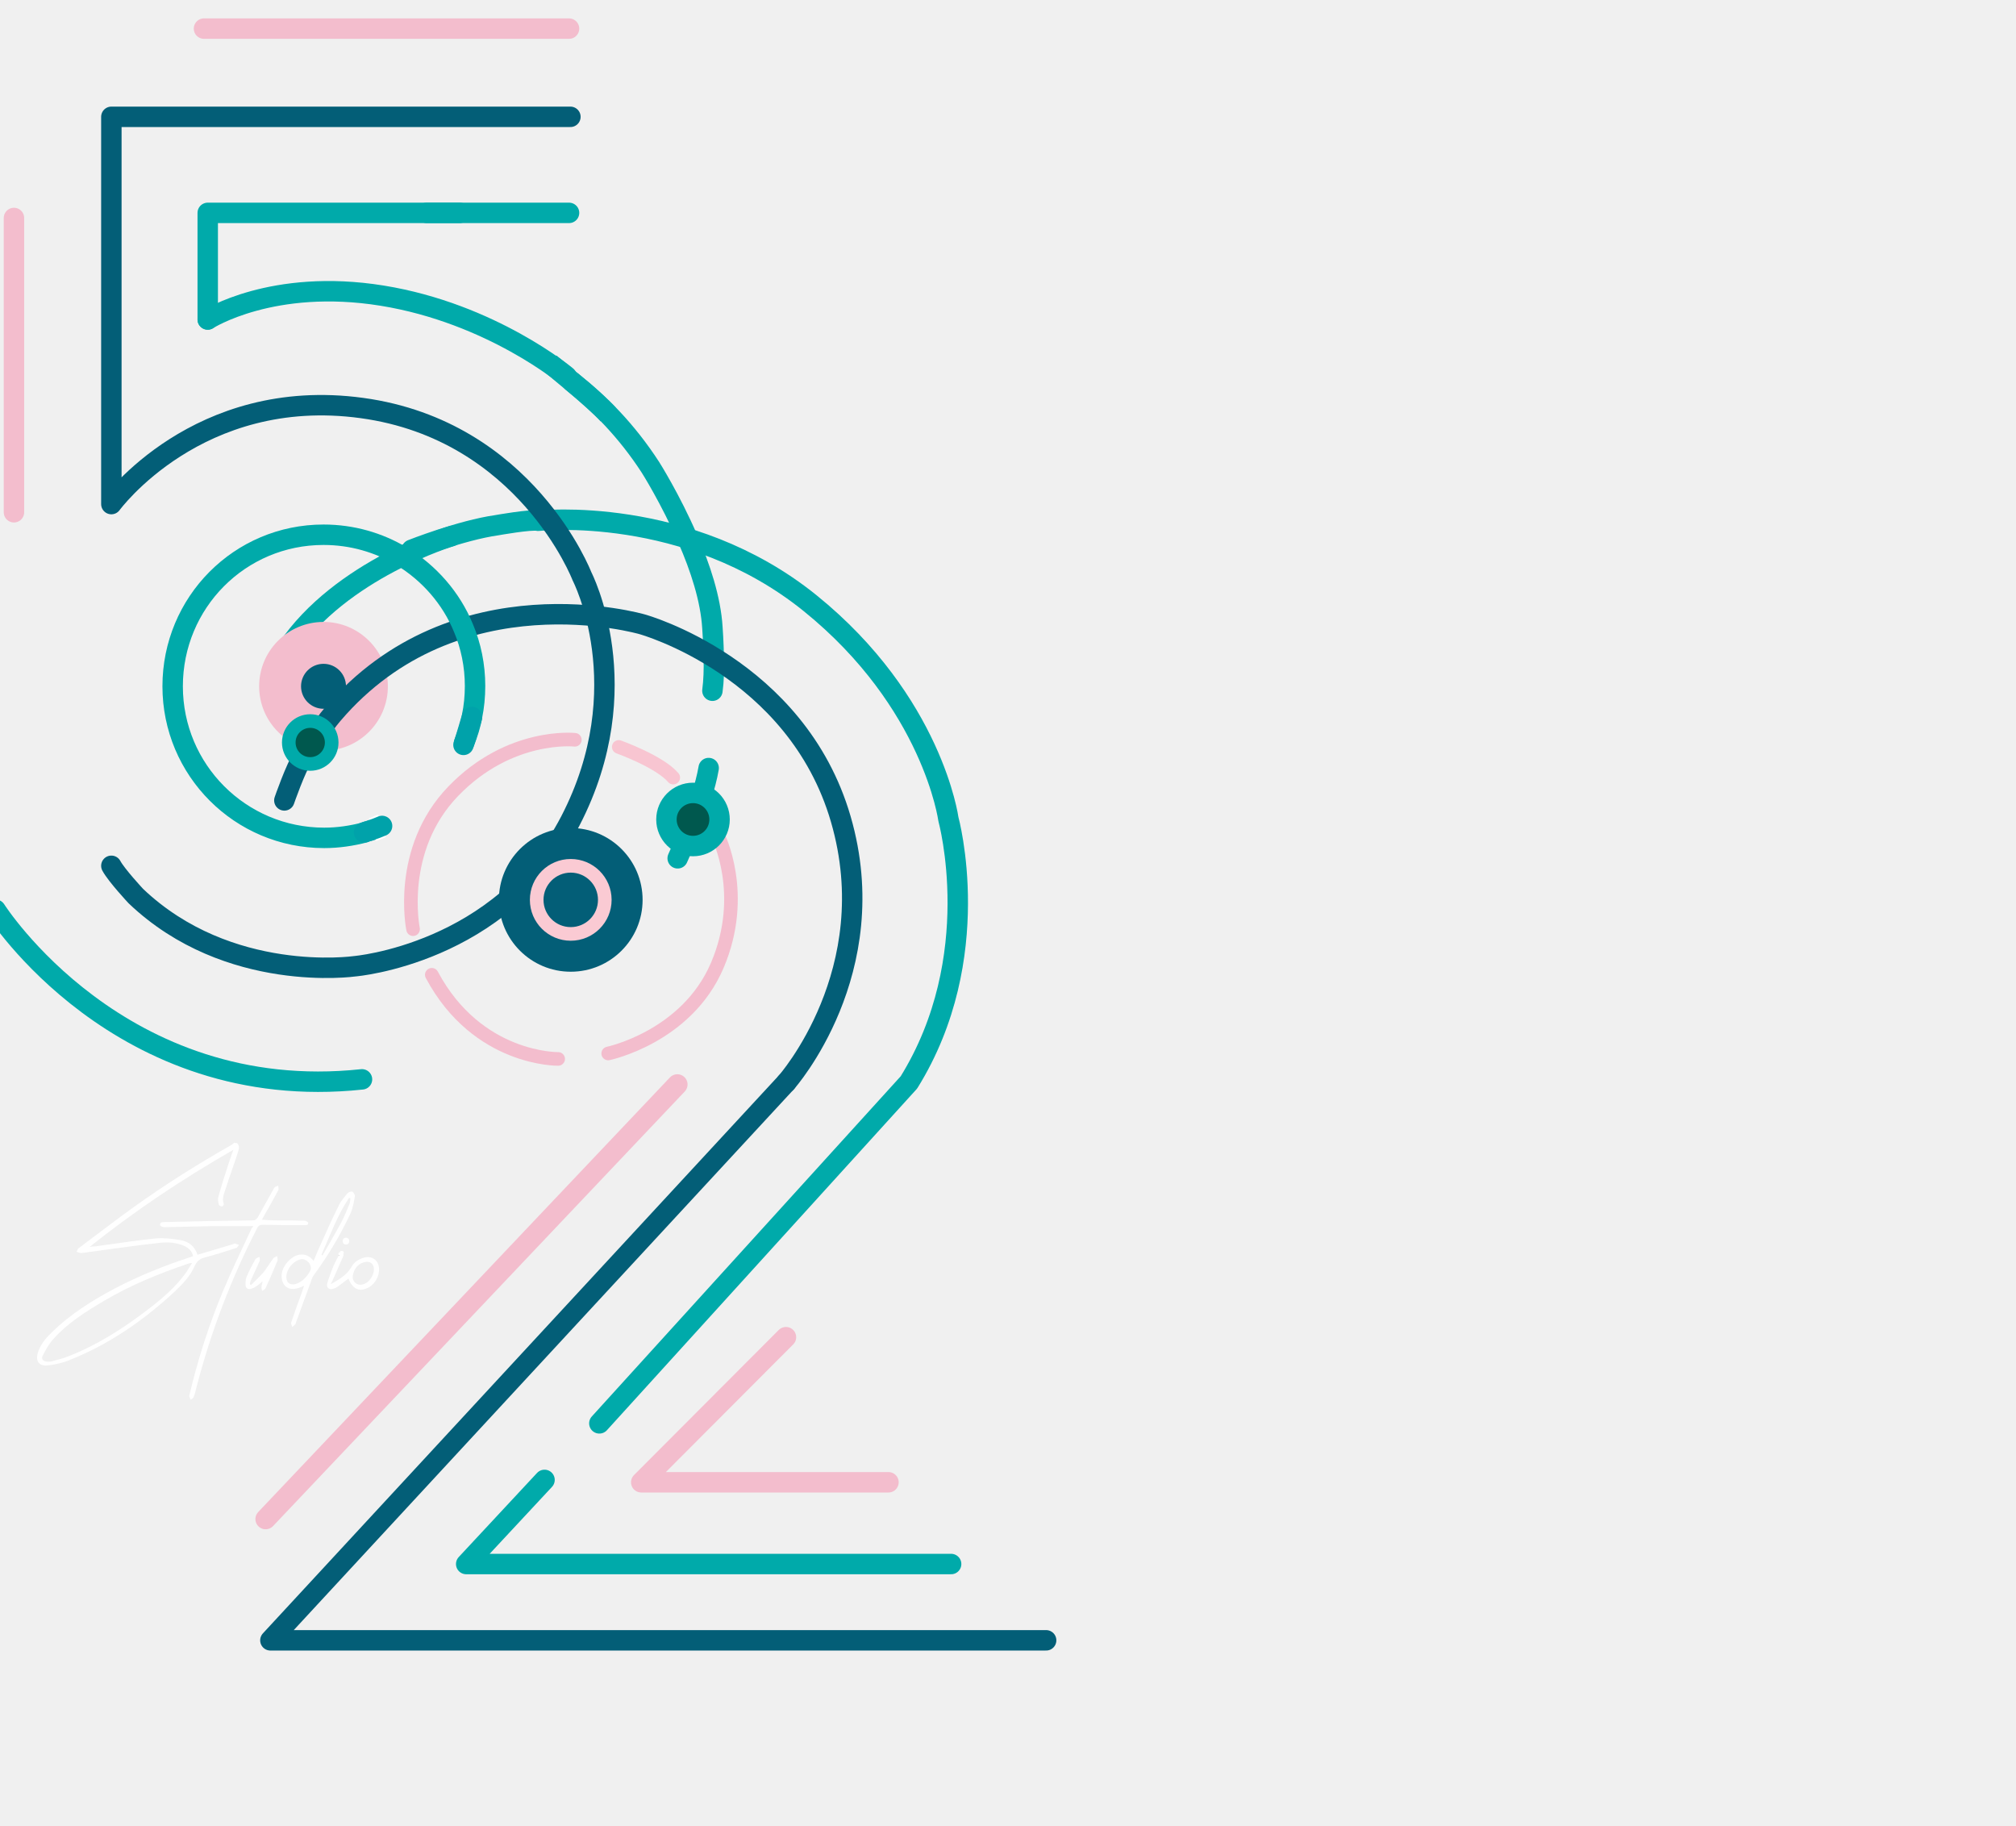
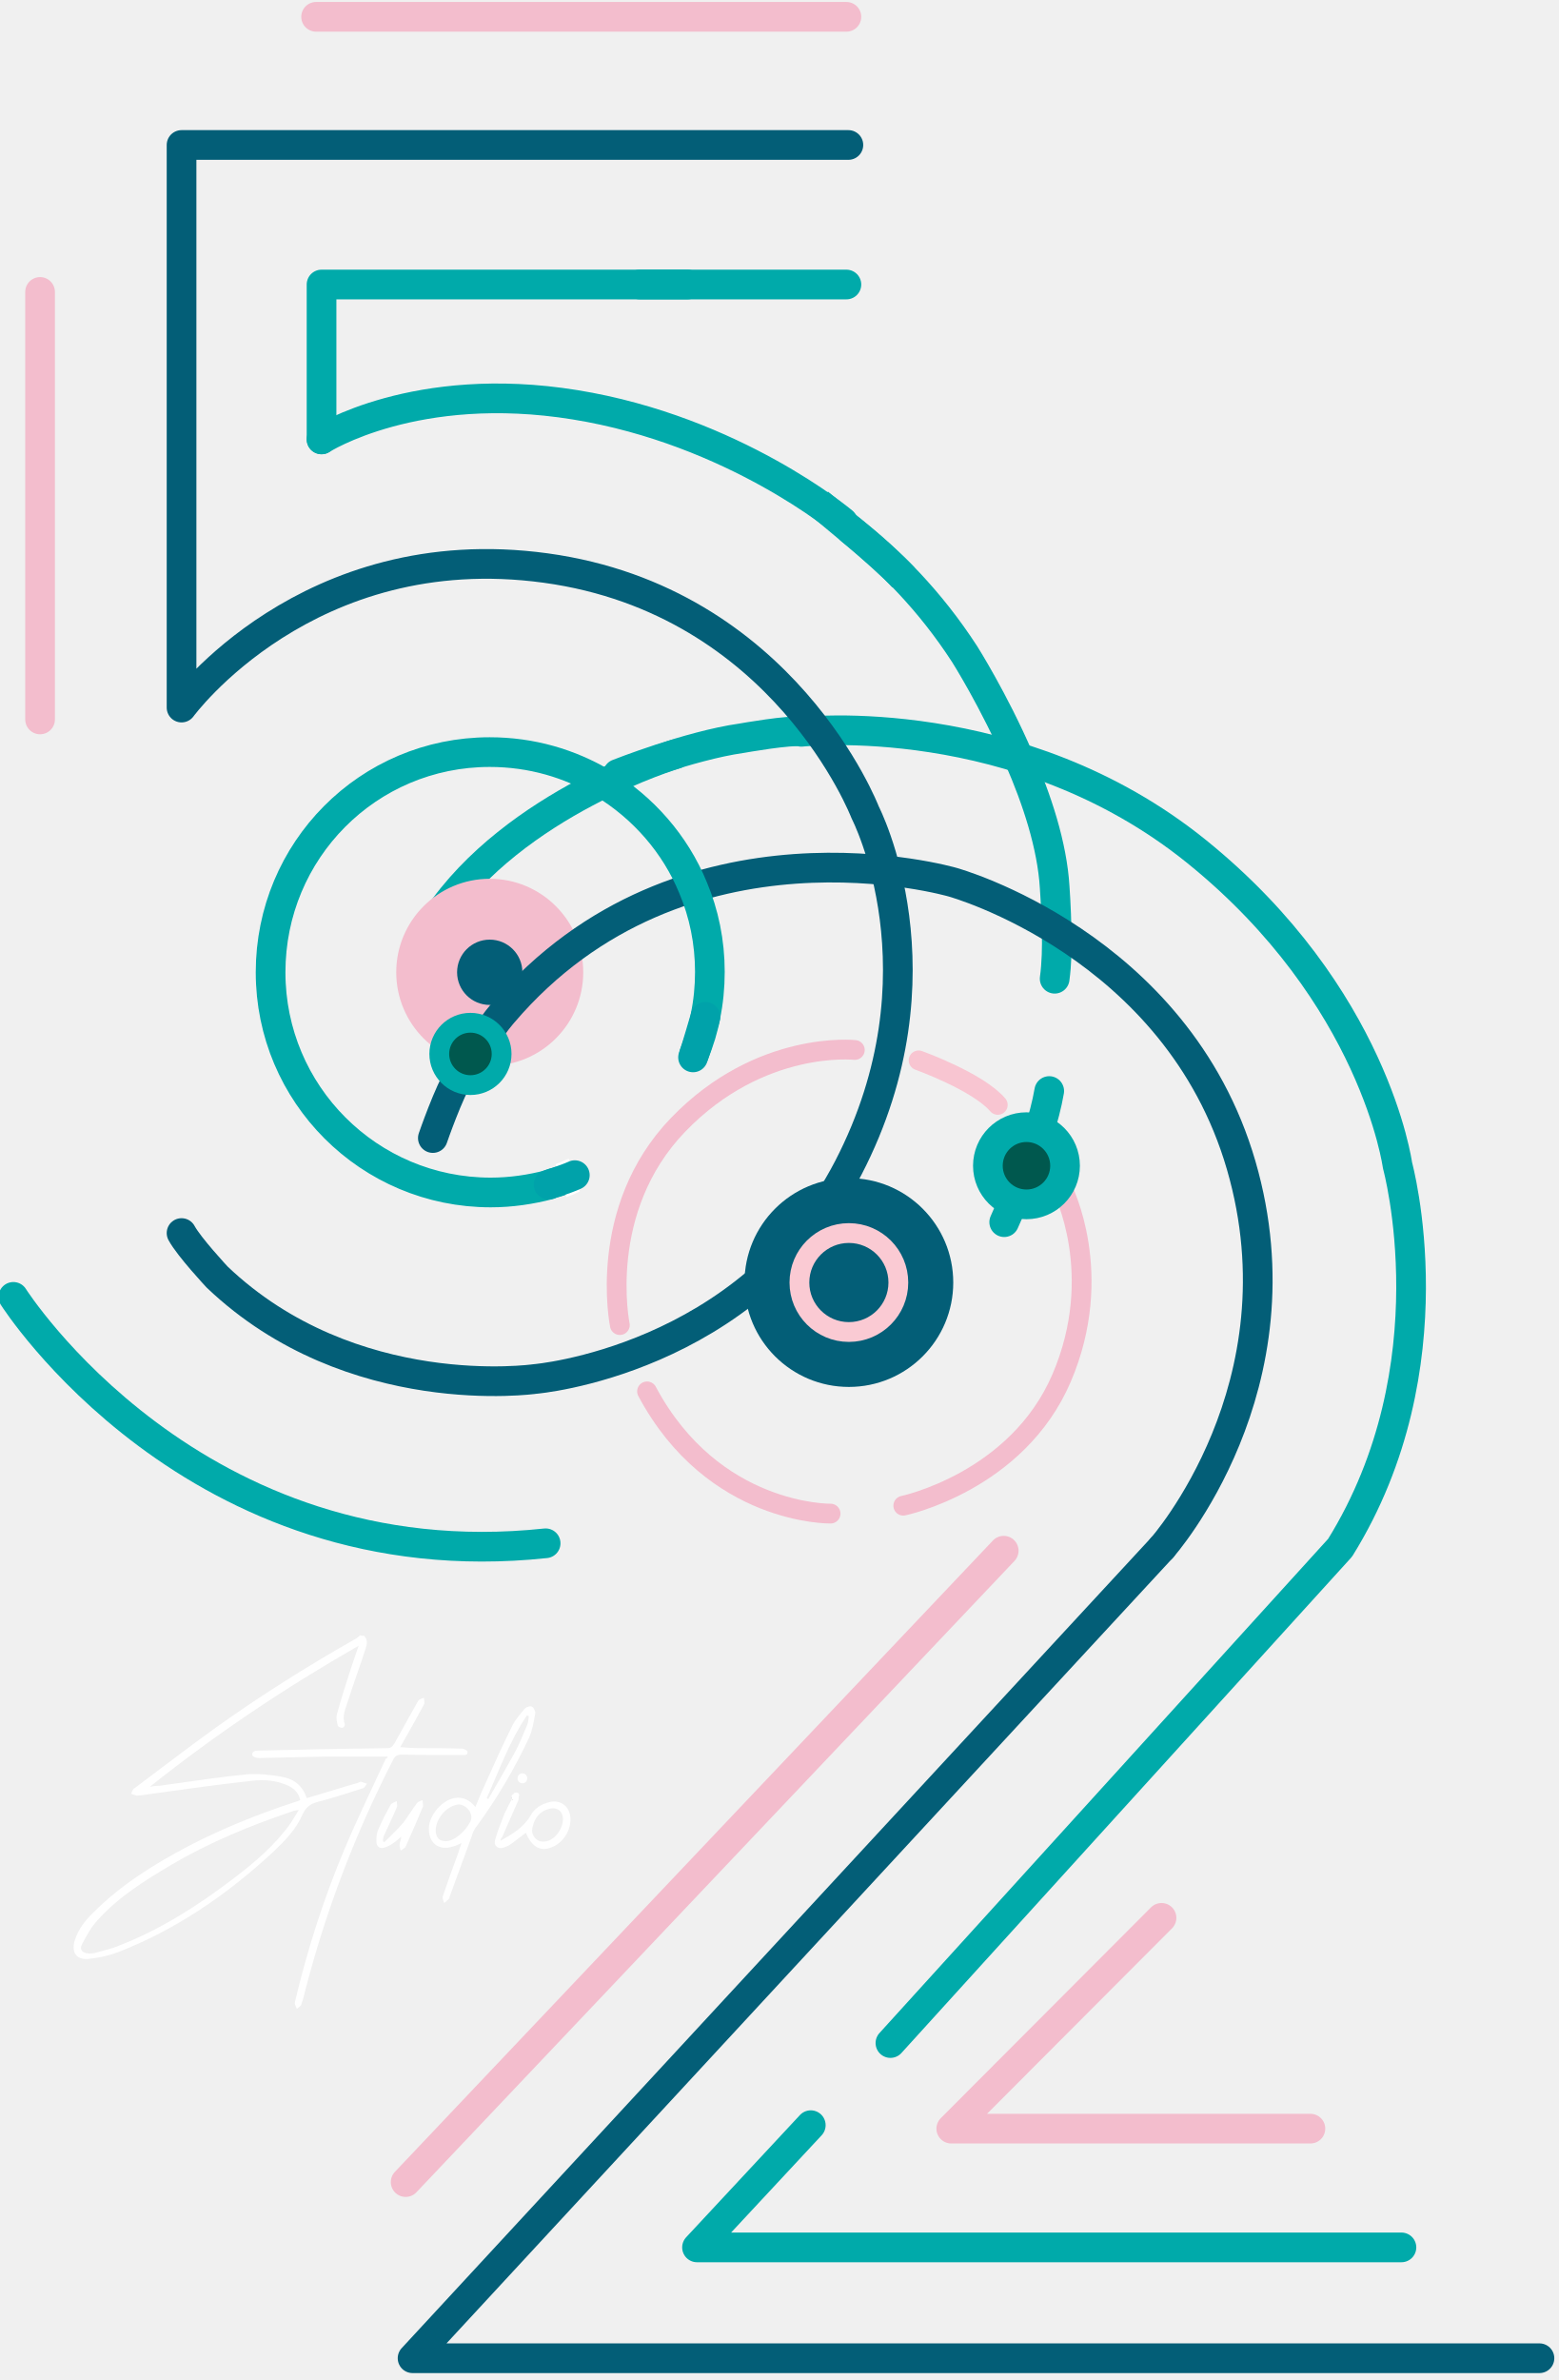
- <svg xmlns="http://www.w3.org/2000/svg" version="1.1" id="Layer_1" x="0px" y="0px" viewBox="280 50 592 536" style="enable-background:new 280 50 592 536;" xml:space="preserve">
-   <style type="text/css">
+ <svg xmlns="http://www.w3.org/2000/svg" version="1.1" id="Layer_1" x="0px" y="0px" viewBox="280 50 315 481" xml:space="preserve" width="315" height="481">
+   <defs id="defs315" />
+   <style type="text/css" id="style182">
	.st0{fill:none;stroke:#00AAAA;stroke-width:6;stroke-linecap:round;stroke-linejoin:round;stroke-miterlimit:10;}
	.st1{fill:#F3BDCD;stroke:#F3BDCD;stroke-width:2;stroke-linecap:round;stroke-linejoin:round;stroke-miterlimit:10;}
	.st2{fill:none;stroke:#035E77;stroke-width:6;stroke-linecap:round;stroke-linejoin:round;stroke-miterlimit:10;}
	.st3{fill:#035E77;stroke:#035E77;stroke-width:2;stroke-linecap:round;stroke-linejoin:round;stroke-miterlimit:10;}
	.st4{fill:none;stroke:#F3BDCD;stroke-width:6;stroke-linecap:round;stroke-linejoin:round;stroke-miterlimit:10;}
	.st5{fill:none;stroke:#00A8D4;stroke-width:6;stroke-linecap:round;stroke-linejoin:round;stroke-miterlimit:10;}
	.st6{fill:#035E77;stroke:#035E77;stroke-width:6;stroke-linecap:round;stroke-linejoin:round;stroke-miterlimit:10;}
	.st7{fill:none;stroke:#FACAD3;stroke-width:4;stroke-linecap:round;stroke-linejoin:round;stroke-miterlimit:10;}
	.st8{fill:none;stroke:#00AAAA;stroke-width:6;stroke-miterlimit:10;}
	.st9{fill:none;stroke:#F3BDCD;stroke-width:4;stroke-linecap:round;stroke-linejoin:round;stroke-miterlimit:10;}
	.st10{fill:#00584E;stroke:#00AAAA;stroke-width:4;stroke-linecap:round;stroke-linejoin:round;stroke-miterlimit:10;}
	.st11{fill:#00584E;stroke:#00AAAA;stroke-width:6;stroke-linecap:round;stroke-linejoin:round;stroke-miterlimit:10;}
	.st12{fill:#FFFFFF;}
	.st13{fill:none;stroke:#FFFFFF;stroke-width:7;stroke-miterlimit:10;}
	.st14{fill:none;stroke:#00A2AA;stroke-width:6;stroke-linecap:round;stroke-linejoin:round;stroke-miterlimit:10;}
	.st15{fill:none;stroke:#F8C5D1;stroke-width:4;stroke-linecap:round;stroke-linejoin:round;stroke-miterlimit:10;}
</style>
-   <path class="st0" d="M489.2,252.8c0.4-2.9,0.5-6.5,0.4-9.6c-0.1-4.9-0.4-8.9-0.4-8.9c-0.5-8.4-3.6-17.8-7.2-26  c-5.1-11.8-11-21.1-11-21.1c-7-10.8-15.1-18.9-23-25.1" />
-   <polyline class="st0" points="341,143.8 341,112.5 405.3,112.5 415,112.5 " />
-   <path class="st0" d="M412.6,207.4c0,0-32.6,9.7-48.3,33.2" />
-   <circle class="st1" cx="375" cy="251.5" r="17.9" />
-   <polyline class="st2" points="510.9,367.8 359.4,531.6 559.1,531.6 587.2,531.6 " />
-   <circle class="st3" cx="375" cy="251.5" r="5.6" />
-   <path class="st2" d="M510.9,367.8c0,0,29-32.6,16-77.3s-58.3-57.2-58.3-57.2s-54.7-16-90.9,26.4c0,0-2.4,2.8-2.6,3.6" />
-   <path class="st2" d="M363.5,285c0,0,3.2-9.3,5.6-13.1" />
-   <polyline class="st0" points="439.9,484.5 416.9,509.2 535,509.2 559.3,509.2 " />
-   <polyline class="st4" points="510.8,442.6 468.3,485.2 526.3,485.2 540.9,485.2 " />
-   <path class="st5" d="M376.7,228" />
-   <path class="st0" d="M456,467.9l90.9-100.1c22.8-36.7,11.6-77.3,11.6-77.3s-4.6-34.3-40.6-63.4S438,202.9,438,202.9  c-2-0.5-12.1,1.3-12.1,1.3c-10.6,1.5-25,7.2-25,7.2" />
-   <path class="st0" d="M390.2,293.3c-0.2,0.1-0.4,0.2-0.5,0.2c-0.1,0-0.2,0.1-0.2,0.1c0,0,0,0,0,0c-0.6,0.2-1.1,0.4-1.7,0.5  c-0.1,0-0.2,0.1-0.3,0.1c-0.1,0-0.2,0.1-0.2,0.1c-0.1,0-0.2,0.1-0.2,0.1c-3.8,1-7.8,1.6-11.9,1.6c-24.6,0-44.5-19.9-44.5-44.5  S350.4,207,375,207c8.4,0,16.2,2.3,22.9,6.3c8.1,4.9,14.6,12.3,18.2,21.1c2.2,5.2,3.4,11,3.4,17c0,3.1-0.3,6.1-0.9,9c0,0,0,0,0,0.1  c-0.2,1.2-0.6,2.4-0.9,3.6c-0.4,1.3-0.9,2.7-1.4,4" />
-   <path class="st0" d="M278.7,317.1c0,0,36.4,57.4,107.6,49.8" />
-   <line class="st4" x1="339.9" y1="58.4" x2="447.1" y2="58.4" />
-   <line class="st4" x1="284.1" y1="114" x2="284.1" y2="200.4" />
-   <line class="st4" x1="358" y1="496" x2="478.9" y2="368.4" />
-   <path class="st2" d="M447.5,84.3H312.7v113.7c0,0,25.4-34.8,73.6-28.2c48.2,6.6,64.6,49.4,64.6,49.4s16.9,32.6-3.4,71.8  c-20.3,39.2-63.4,42.7-63.4,42.7s-37,5.3-64.2-20.6c0,0-5.7-6.1-7.2-8.9" />
-   <circle class="st6" cx="447.6" cy="314.2" r="18.1" />
-   <circle class="st7" cx="447.6" cy="314.2" r="10" />
-   <path class="st0" d="M341,143.8c0,0,19-12.2,51.2-7c32.2,5.2,54.2,23.7,54.2,23.7" />
-   <path class="st8" d="M441.5,156.7c0,0,13.1,10.6,17.1,15" />
-   <path class="st9" d="M458.6,359.3c0,0,23-4.8,32-25.8c9-21,0.2-38.2,0.2-38.2" />
-   <path class="st9" d="M443.9,360.9c0,0-23.7,0.4-37.1-24.7" />
-   <path class="st0" d="M479,302c0,0,7.3-15.9,9.1-26.5" />
-   <circle class="st10" cx="371.1" cy="268" r="6.3" />
-   <circle class="st11" cx="483.5" cy="290.6" r="7.8" />
-   <line class="st0" x1="405.3" y1="112.5" x2="447.1" y2="112.5" />
-   <g>
-     <g>
-       <path class="st12" d="M349.6,385.6c0.8,0.8,0.6,1.7,0.3,2.6c-1.1,3.5-2.4,6.9-3.5,10.4c-0.5,1.6-1.3,3.1-0.7,4.9    c0.1,0.2-0.3,0.7-0.5,0.7c-0.3,0-0.8-0.2-0.9-0.4c-0.2-0.8-0.4-1.6-0.2-2.3c0.9-3.4,2-6.7,3.1-10.1c0.4-1.2,0.8-2.3,1.3-3.8    c-15,8.6-28.9,17.9-42.2,28.5c0.7-0.1,1.3-0.2,2-0.2c0.7-0.1,1.4-0.2,2.1-0.3c5.1-0.7,10.3-1.5,15.4-2c2.4-0.2,4.9,0.1,7.2,0.5    c2.4,0.4,4.2,1.8,5,4.3c3.5-1,6.9-2.1,10.4-3.1c0.2-0.1,0.4-0.2,0.6-0.2c0.4,0.1,0.8,0.3,1.2,0.4c-0.3,0.3-0.5,0.8-0.8,0.9    c-3.1,1-6.2,2-9.3,2.8c-1.4,0.4-2.2,1-2.9,2.4c-1.3,3.1-3.6,5.4-6,7.7c-9.3,8.6-19.6,15.7-31.5,20.3c-1.9,0.7-3.9,1.1-5.9,1.3    c-2.4,0.2-3.4-1.4-2.7-3.7c0.7-2.3,2.2-4.2,3.9-5.8c5.5-5.5,12.1-9.6,18.9-13.2c6.9-3.6,14.1-6.5,21.4-8.9    c0.4-0.1,0.9-0.3,1.4-0.5c-0.3-1.4-1.2-2.3-2.4-2.9c-2.4-1.1-4.9-1.3-7.4-1c-7.4,0.8-14.8,1.9-22.2,2.9c-0.3,0-0.6,0.1-1,0.1    c-0.4-0.1-0.8-0.2-1.2-0.4c0.2-0.4,0.3-0.9,0.7-1.1c5.5-4.1,10.9-8.3,16.5-12.3c9.1-6.5,18.5-12.4,28.2-17.9    c0.3-0.2,0.6-0.4,0.9-0.7C349.1,385.6,349.4,385.6,349.6,385.6z M336.4,420.8c-0.6,0.1-0.8,0.1-1.1,0.2    c-8.6,2.9-16.9,6.3-24.7,10.9c-5.4,3.2-10.7,6.5-14.9,11.2c-1.3,1.4-2.2,3.1-3.1,4.8c-0.6,1.1,0,1.8,1.3,1.9c0.4,0,0.9,0,1.3-0.1    c1.6-0.5,3.3-0.8,4.9-1.5c8.5-3.3,16.1-8.2,23.3-13.7c4.2-3.2,8.3-6.7,11.4-11.1C335.3,422.6,335.8,421.8,336.4,420.8z" />
-       <path class="st12" d="M354.4,410c-4.2,0-8.2,0-12.3,0c-4.6,0.1-9.2,0.2-13.8,0.3c-0.5,0-1.3-0.3-1.3-0.6c-0.1-0.8,0.6-0.9,1.2-0.9    c4.4-0.1,8.9-0.2,13.3-0.3c4.3-0.1,8.6-0.1,12.8-0.2c0.7,0,1-0.3,1.4-0.9c1.6-2.9,3.2-5.7,4.8-8.6c0.2-0.4,0.8-0.5,1.2-0.7    c0,0.5,0.2,1.1,0,1.4c-1.5,2.8-3.1,5.6-4.8,8.6c1.4,0.1,2.6,0.2,3.7,0.2c2.9,0,5.8,0,8.8,0.1c0.4,0,1.1,0.4,1.1,0.6    c0.1,0.8-0.6,0.7-1.2,0.7c-4,0-8.1,0-12.1-0.1c-0.8,0-1.3,0.2-1.7,1c-7.6,14.8-13.5,30.2-17.7,46.3c-0.3,1.1-0.5,2.2-0.9,3.2    c-0.1,0.4-0.6,0.6-0.9,0.9c-0.1-0.4-0.5-0.9-0.4-1.3c2.5-10.6,5.8-20.9,10-30.9c2.6-6.2,5.6-12.3,8.4-18.4    C354.1,410.5,354.2,410.4,354.4,410z" />
-       <path class="st12" d="M369.3,427.5c-0.7,0.3-1.3,0.6-1.8,0.7c-2.9,0.9-4.9-0.8-4.8-3.8c0.1-2.6,2.6-5.5,5.1-6    c1.7-0.3,3.1,0.3,4.3,1.8c0.7-1.8,1.4-3.4,2.1-4.9c1.7-3.8,3.4-7.6,5.3-11.4c0.6-1.3,1.6-2.4,2.6-3.6c0.3-0.3,1.1-0.6,1.4-0.4    c0.4,0.2,0.8,1,0.7,1.4c-0.3,1.7-0.6,3.5-1.3,5c-2.9,6.2-6.4,12.1-10.4,17.6c-0.5,0.6-0.9,1.3-1.1,2.1c-1.5,4.1-3,8.2-4.5,12.3    c-0.1,0.1,0,0.3-0.1,0.4c-0.3,0.3-0.6,0.6-1,0.9c-0.1-0.4-0.4-0.9-0.3-1.3c1-3,2.1-6,3.2-9C368.8,428.9,369,428.3,369.3,427.5z     M366.1,427.1c1.8,0,4-2,5-4c0.8-1.8-1.2-3.6-2.6-3.4c-2.4,0.4-4.6,3.1-4.4,5.5C364.2,426.5,364.9,427.1,366.1,427.1z     M374.4,418.4c0.1,0.1,0.2,0.1,0.3,0.2c1.8-3.1,3.6-6.2,5.3-9.3c1-1.8,1.7-3.7,2.5-5.5c0.3-0.6,0.3-1.3,0.4-2    c-0.1,0-0.3-0.1-0.4-0.1C379,406.9,376.9,412.8,374.4,418.4z" />
-       <path class="st12" d="M377.2,427c2.3-1.3,4.6-2.6,6-5c0.8-1.5,2.2-2.4,3.9-2.8c2.2-0.5,4,0.8,4.2,3.1c0.2,2.5-1.4,5.1-3.7,6    c-2.3,1-4.1,0-5.3-2.9c-0.9,0.7-1.7,1.3-2.5,1.9c-0.5,0.4-1.1,0.8-1.7,1c-1.3,0.6-2.4-0.2-2-1.5c0.5-1.8,1.2-3.5,1.9-5.3    c0.5-1.1,1.1-2.2,1.7-3.3c0.2-0.3,0.8-0.5,1.1-0.7c0,0.4,0.1,1,0,1.3c-1.1,2.5-2.2,5-3.3,7.5C377.2,426.6,377.2,426.8,377.2,427z     M389.8,422.7c0-1.7-1.2-2.6-2.9-2.1c-1.8,0.5-2.8,1.8-3.2,3.5c-0.3,1-0.1,1.9,0.7,2.6c0.7,0.6,1.6,0.6,2.5,0.3    C388.5,426.4,389.8,424.4,389.8,422.7z" />
-       <path class="st12" d="M353.7,427.3c1.3-1.3,2.6-2.5,3.8-3.9c1-1.3,1.8-2.7,2.8-4c0.2-0.3,0.7-0.4,1.1-0.6c0,0.4,0.2,0.9,0.1,1.3    c-1.1,2.7-2.3,5.4-3.5,8.1c-0.1,0.3-0.6,0.5-1,0.8c-0.1-0.4-0.3-0.9-0.2-1.3c0-0.5,0.3-0.9,0.3-1.5c-0.5,0.4-1,0.9-1.6,1.3    c-0.6,0.4-1.1,0.7-1.8,0.9c-0.9,0.3-1.6-0.2-1.6-1.2c0-0.8,0-1.7,0.4-2.5c0.7-1.7,1.6-3.4,2.5-5c0.2-0.3,0.8-0.5,1.2-0.7    c0,0.4,0.2,1,0,1.3c-0.8,1.9-1.7,3.7-2.5,5.5c-0.2,0.3-0.2,0.7-0.3,1.1C353.4,427.1,353.5,427.2,353.7,427.3z" />
-     </g>
-     <g>
-       <path class="st12" d="M381.6,414.4" />
-       <g>
-         <path class="st12" d="M381.6,415.4c1.3,0,1.3-2,0-2C380.3,413.4,380.3,415.4,381.6,415.4L381.6,415.4z" />
+   <g id="g383" transform="translate(4,3)">
+     <path style="fill:none;stroke:#00aaaa;stroke-width:6;stroke-linecap:round;stroke-linejoin:round;stroke-miterlimit:10" id="path184" d="m 489.2,244.8 c 0.4,-2.9 0.5,-6.5 0.4,-9.6 -0.1,-4.9 -0.4,-8.9 -0.4,-8.9 -0.5,-8.4 -3.6,-17.8 -7.2,-26 -5.1,-11.8 -11,-21.1 -11,-21.1 -7,-10.8 -15.1,-18.9 -23,-25.1" class="st0" />
+     <polyline transform="translate(0,-8)" style="fill:none;stroke:#00aaaa;stroke-width:6;stroke-linecap:round;stroke-linejoin:round;stroke-miterlimit:10" id="polyline186" points="341,143.8 341,112.5 405.3,112.5 415,112.5 " class="st0" />
+     <path style="fill:none;stroke:#00aaaa;stroke-width:6;stroke-linecap:round;stroke-linejoin:round;stroke-miterlimit:10" id="path188" d="m 412.6,199.4 c 0,0 -32.6,9.7 -48.3,33.2" class="st0" />
+     <circle style="fill:#f3bdcd;stroke:#f3bdcd;stroke-width:2;stroke-linecap:round;stroke-linejoin:round;stroke-miterlimit:10" id="circle190" r="17.9" cy="243.5" cx="375" class="st1" />
+     <polyline transform="translate(0,-8)" style="fill:none;stroke:#035e77;stroke-width:6;stroke-linecap:round;stroke-linejoin:round;stroke-miterlimit:10" id="polyline192" points="510.9,367.8 359.4,531.6 559.1,531.6 587.2,531.6 " class="st2" />
+     <circle style="fill:#035e77;stroke:#035e77;stroke-width:2;stroke-linecap:round;stroke-linejoin:round;stroke-miterlimit:10" id="circle194" r="5.6" cy="243.5" cx="375" class="st3" />
+     <path style="fill:none;stroke:#035e77;stroke-width:6;stroke-linecap:round;stroke-linejoin:round;stroke-miterlimit:10" id="path196" d="m 510.9,359.8 c 0,0 29,-32.6 16,-77.3 -13,-44.7 -58.3,-57.2 -58.3,-57.2 0,0 -54.7,-16 -90.9,26.4 0,0 -2.4,2.8 -2.6,3.6" class="st2" />
+     <path style="fill:none;stroke:#035e77;stroke-width:6;stroke-linecap:round;stroke-linejoin:round;stroke-miterlimit:10" id="path198" d="m 363.5,277 c 0,0 3.2,-9.3 5.6,-13.1" class="st2" />
+     <polyline transform="translate(0,-8)" style="fill:none;stroke:#00aaaa;stroke-width:6;stroke-linecap:round;stroke-linejoin:round;stroke-miterlimit:10" id="polyline200" points="439.9,484.5 416.9,509.2 535,509.2 559.3,509.2 " class="st0" />
+     <polyline transform="translate(0,-8)" style="fill:none;stroke:#f3bdcd;stroke-width:6;stroke-linecap:round;stroke-linejoin:round;stroke-miterlimit:10" id="polyline202" points="510.8,442.6 468.3,485.2 526.3,485.2 540.9,485.2 " class="st4" />
+     <path style="fill:none;stroke:#00a8d4;stroke-width:6;stroke-linecap:round;stroke-linejoin:round;stroke-miterlimit:10" id="path204" d="M 376.7,220" class="st5" />
+     <path style="fill:none;stroke:#00aaaa;stroke-width:6;stroke-linecap:round;stroke-linejoin:round;stroke-miterlimit:10" id="path206" d="m 456,459.9 90.9,-100.1 c 22.8,-36.7 11.6,-77.3 11.6,-77.3 0,0 -4.6,-34.3 -40.6,-63.4 -36,-29.1 -79.9,-24.2 -79.9,-24.2 -2,-0.5 -12.1,1.3 -12.1,1.3 -10.6,1.5 -25,7.2 -25,7.2" class="st0" />
+     <path style="fill:none;stroke:#00aaaa;stroke-width:6;stroke-linecap:round;stroke-linejoin:round;stroke-miterlimit:10" id="path208" d="m 390.2,285.3 c -0.2,0.1 -0.4,0.2 -0.5,0.2 -0.1,0 -0.2,0.1 -0.2,0.1 0,0 0,0 0,0 -0.6,0.2 -1.1,0.4 -1.7,0.5 -0.1,0 -0.2,0.1 -0.3,0.1 -0.1,0 -0.2,0.1 -0.2,0.1 -0.1,0 -0.2,0.1 -0.2,0.1 -3.8,1 -7.8,1.6 -11.9,1.6 -24.6,0 -44.5,-19.9 -44.5,-44.5 0,-24.6 19.7,-44.5 44.3,-44.5 8.4,0 16.2,2.3 22.9,6.3 8.1,4.9 14.6,12.3 18.2,21.1 2.2,5.2 3.4,11 3.4,17 0,3.1 -0.3,6.1 -0.9,9 0,0 0,0 0,0.1 -0.2,1.2 -0.6,2.4 -0.9,3.6 -0.4,1.3 -0.9,2.7 -1.4,4" class="st0" />
+     <path style="fill:none;stroke:#00aaaa;stroke-width:6;stroke-linecap:round;stroke-linejoin:round;stroke-miterlimit:10" id="path210" d="m 278.7,309.1 c 0,0 36.4,57.4 107.6,49.8" class="st0" />
+     <line style="fill:none;stroke:#f3bdcd;stroke-width:6;stroke-linecap:round;stroke-linejoin:round;stroke-miterlimit:10" id="line212" y2="50.4" x2="447.1" y1="50.4" x1="339.9" class="st4" />
+     <line style="fill:none;stroke:#f3bdcd;stroke-width:6;stroke-linecap:round;stroke-linejoin:round;stroke-miterlimit:10" id="line214" y2="192.4" x2="284.1" y1="106" x1="284.1" class="st4" />
+     <line style="fill:none;stroke:#f3bdcd;stroke-width:6;stroke-linecap:round;stroke-linejoin:round;stroke-miterlimit:10" id="line216" y2="360.4" x2="478.9" y1="488" x1="358" class="st4" />
+     <path style="fill:none;stroke:#035e77;stroke-width:6;stroke-linecap:round;stroke-linejoin:round;stroke-miterlimit:10" id="path218" d="M 447.5,76.3 H 312.7 V 190 c 0,0 25.4,-34.8 73.6,-28.2 48.2,6.6 64.6,49.4 64.6,49.4 0,0 16.9,32.6 -3.4,71.8 -20.3,39.2 -63.4,42.7 -63.4,42.7 0,0 -37,5.3 -64.2,-20.6 0,0 -5.7,-6.1 -7.2,-8.9" class="st2" />
+     <circle style="fill:#035e77;stroke:#035e77;stroke-width:6;stroke-linecap:round;stroke-linejoin:round;stroke-miterlimit:10" id="circle220" r="18.1" cy="306.2" cx="447.6" class="st6" />
+     <circle style="fill:none;stroke:#facad3;stroke-width:4;stroke-linecap:round;stroke-linejoin:round;stroke-miterlimit:10" id="circle222" r="10" cy="306.2" cx="447.6" class="st7" />
+     <path style="fill:none;stroke:#00aaaa;stroke-width:6;stroke-linecap:round;stroke-linejoin:round;stroke-miterlimit:10" id="path224" d="m 341,135.8 c 0,0 19,-12.2 51.2,-7 32.2,5.2 54.2,23.7 54.2,23.7" class="st0" />
+     <path style="fill:none;stroke:#00aaaa;stroke-width:6;stroke-miterlimit:10" id="path226" d="m 441.5,148.7 c 0,0 13.1,10.6 17.1,15" class="st8" />
+     <path style="fill:none;stroke:#f3bdcd;stroke-width:4;stroke-linecap:round;stroke-linejoin:round;stroke-miterlimit:10" id="path228" d="m 458.6,351.3 c 0,0 23,-4.8 32,-25.8 9,-21 0.2,-38.2 0.2,-38.2" class="st9" />
+     <path style="fill:none;stroke:#f3bdcd;stroke-width:4;stroke-linecap:round;stroke-linejoin:round;stroke-miterlimit:10" id="path230" d="m 443.9,352.9 c 0,0 -23.7,0.4 -37.1,-24.7" class="st9" />
+     <path style="fill:none;stroke:#00aaaa;stroke-width:6;stroke-linecap:round;stroke-linejoin:round;stroke-miterlimit:10" id="path232" d="m 479,294 c 0,0 7.3,-15.9 9.1,-26.5" class="st0" />
+     <circle style="fill:#00584e;stroke:#00aaaa;stroke-width:4;stroke-linecap:round;stroke-linejoin:round;stroke-miterlimit:10" id="circle234" r="6.3" cy="260" cx="371.1" class="st10" />
+     <circle style="fill:#00584e;stroke:#00aaaa;stroke-width:6;stroke-linecap:round;stroke-linejoin:round;stroke-miterlimit:10" id="circle236" r="7.8" cy="282.6" cx="483.5" class="st11" />
+     <line style="fill:none;stroke:#00aaaa;stroke-width:6;stroke-linecap:round;stroke-linejoin:round;stroke-miterlimit:10" id="line238" y2="104.5" x2="447.1" y1="104.5" x1="405.3" class="st0" />
+     <g transform="translate(0,-8)" id="g300">
+       <g id="g250">
+         <path style="fill:#ffffff" id="path240" d="m 349.6,385.6 c 0.8,0.8 0.6,1.7 0.3,2.6 -1.1,3.5 -2.4,6.9 -3.5,10.4 -0.5,1.6 -1.3,3.1 -0.7,4.9 0.1,0.2 -0.3,0.7 -0.5,0.7 -0.3,0 -0.8,-0.2 -0.9,-0.4 -0.2,-0.8 -0.4,-1.6 -0.2,-2.3 0.9,-3.4 2,-6.7 3.1,-10.1 0.4,-1.2 0.8,-2.3 1.3,-3.8 -15,8.6 -28.9,17.9 -42.2,28.5 0.7,-0.1 1.3,-0.2 2,-0.2 0.7,-0.1 1.4,-0.2 2.1,-0.3 5.1,-0.7 10.3,-1.5 15.4,-2 2.4,-0.2 4.9,0.1 7.2,0.5 2.4,0.4 4.2,1.8 5,4.3 3.5,-1 6.9,-2.1 10.4,-3.1 0.2,-0.1 0.4,-0.2 0.6,-0.2 0.4,0.1 0.8,0.3 1.2,0.4 -0.3,0.3 -0.5,0.8 -0.8,0.9 -3.1,1 -6.2,2 -9.3,2.8 -1.4,0.4 -2.2,1 -2.9,2.4 -1.3,3.1 -3.6,5.4 -6,7.7 -9.3,8.6 -19.6,15.7 -31.5,20.3 -1.9,0.7 -3.9,1.1 -5.9,1.3 -2.4,0.2 -3.4,-1.4 -2.7,-3.7 0.7,-2.3 2.2,-4.2 3.9,-5.8 5.5,-5.5 12.1,-9.6 18.9,-13.2 6.9,-3.6 14.1,-6.5 21.4,-8.9 0.4,-0.1 0.9,-0.3 1.4,-0.5 -0.3,-1.4 -1.2,-2.3 -2.4,-2.9 -2.4,-1.1 -4.9,-1.3 -7.4,-1 -7.4,0.8 -14.8,1.9 -22.2,2.9 -0.3,0 -0.6,0.1 -1,0.1 -0.4,-0.1 -0.8,-0.2 -1.2,-0.4 0.2,-0.4 0.3,-0.9 0.7,-1.1 5.5,-4.1 10.9,-8.3 16.5,-12.3 9.1,-6.5 18.5,-12.4 28.2,-17.9 0.3,-0.2 0.6,-0.4 0.9,-0.7 0.3,0.1 0.6,0.1 0.8,0.1 z m -13.2,35.2 c -0.6,0.1 -0.8,0.1 -1.1,0.2 -8.6,2.9 -16.9,6.3 -24.7,10.9 -5.4,3.2 -10.7,6.5 -14.9,11.2 -1.3,1.4 -2.2,3.1 -3.1,4.8 -0.6,1.1 0,1.8 1.3,1.9 0.4,0 0.9,0 1.3,-0.1 1.6,-0.5 3.3,-0.8 4.9,-1.5 8.5,-3.3 16.1,-8.2 23.3,-13.7 4.2,-3.2 8.3,-6.7 11.4,-11.1 0.5,-0.8 1,-1.6 1.6,-2.6 z" class="st12" />
+         <path style="fill:#ffffff" id="path242" d="m 354.4,410 c -4.2,0 -8.2,0 -12.3,0 -4.6,0.1 -9.2,0.2 -13.8,0.3 -0.5,0 -1.3,-0.3 -1.3,-0.6 -0.1,-0.8 0.6,-0.9 1.2,-0.9 4.4,-0.1 8.9,-0.2 13.3,-0.3 4.3,-0.1 8.6,-0.1 12.8,-0.2 0.7,0 1,-0.3 1.4,-0.9 1.6,-2.9 3.2,-5.7 4.8,-8.6 0.2,-0.4 0.8,-0.5 1.2,-0.7 0,0.5 0.2,1.1 0,1.4 -1.5,2.8 -3.1,5.6 -4.8,8.6 1.4,0.1 2.6,0.2 3.7,0.2 2.9,0 5.8,0 8.8,0.1 0.4,0 1.1,0.4 1.1,0.6 0.1,0.8 -0.6,0.7 -1.2,0.7 -4,0 -8.1,0 -12.1,-0.1 -0.8,0 -1.3,0.2 -1.7,1 -7.6,14.8 -13.5,30.2 -17.7,46.3 -0.3,1.1 -0.5,2.2 -0.9,3.2 -0.1,0.4 -0.6,0.6 -0.9,0.9 -0.1,-0.4 -0.5,-0.9 -0.4,-1.3 2.5,-10.6 5.8,-20.9 10,-30.9 2.6,-6.2 5.6,-12.3 8.4,-18.4 0.1,0.1 0.2,0 0.4,-0.4 z" class="st12" />
+         <path style="fill:#ffffff" id="path244" d="m 369.3,427.5 c -0.7,0.3 -1.3,0.6 -1.8,0.7 -2.9,0.9 -4.9,-0.8 -4.8,-3.8 0.1,-2.6 2.6,-5.5 5.1,-6 1.7,-0.3 3.1,0.3 4.3,1.8 0.7,-1.8 1.4,-3.4 2.1,-4.9 1.7,-3.8 3.4,-7.6 5.3,-11.4 0.6,-1.3 1.6,-2.4 2.6,-3.6 0.3,-0.3 1.1,-0.6 1.4,-0.4 0.4,0.2 0.8,1 0.7,1.4 -0.3,1.7 -0.6,3.5 -1.3,5 -2.9,6.2 -6.4,12.1 -10.4,17.6 -0.5,0.6 -0.9,1.3 -1.1,2.1 -1.5,4.1 -3,8.2 -4.5,12.3 -0.1,0.1 0,0.3 -0.1,0.4 -0.3,0.3 -0.6,0.6 -1,0.9 -0.1,-0.4 -0.4,-0.9 -0.3,-1.3 1,-3 2.1,-6 3.2,-9 0.1,-0.4 0.3,-1 0.6,-1.8 z m -3.2,-0.4 c 1.8,0 4,-2 5,-4 0.8,-1.8 -1.2,-3.6 -2.6,-3.4 -2.4,0.4 -4.6,3.1 -4.4,5.5 0.1,1.3 0.8,1.9 2,1.9 z m 8.3,-8.7 c 0.1,0.1 0.2,0.1 0.3,0.2 1.8,-3.1 3.6,-6.2 5.3,-9.3 1,-1.8 1.7,-3.7 2.5,-5.5 0.3,-0.6 0.3,-1.3 0.4,-2 -0.1,0 -0.3,-0.1 -0.4,-0.1 -3.5,5.2 -5.6,11.1 -8.1,16.7 z" class="st12" />
+         <path style="fill:#ffffff" id="path246" d="m 377.2,427 c 2.3,-1.3 4.6,-2.6 6,-5 0.8,-1.5 2.2,-2.4 3.9,-2.8 2.2,-0.5 4,0.8 4.2,3.1 0.2,2.5 -1.4,5.1 -3.7,6 -2.3,1 -4.1,0 -5.3,-2.9 -0.9,0.7 -1.7,1.3 -2.5,1.9 -0.5,0.4 -1.1,0.8 -1.7,1 -1.3,0.6 -2.4,-0.2 -2,-1.5 0.5,-1.8 1.2,-3.5 1.9,-5.3 0.5,-1.1 1.1,-2.2 1.7,-3.3 0.2,-0.3 0.8,-0.5 1.1,-0.7 0,0.4 0.1,1 0,1.3 -1.1,2.5 -2.2,5 -3.3,7.5 -0.3,0.3 -0.3,0.5 -0.3,0.7 z m 12.6,-4.3 c 0,-1.7 -1.2,-2.6 -2.9,-2.1 -1.8,0.5 -2.8,1.8 -3.2,3.5 -0.3,1 -0.1,1.9 0.7,2.6 0.7,0.6 1.6,0.6 2.5,0.3 1.6,-0.6 2.9,-2.6 2.9,-4.3 z" class="st12" />
+         <path style="fill:#ffffff" id="path248" d="m 353.7,427.3 c 1.3,-1.3 2.6,-2.5 3.8,-3.9 1,-1.3 1.8,-2.7 2.8,-4 0.2,-0.3 0.7,-0.4 1.1,-0.6 0,0.4 0.2,0.9 0.1,1.3 -1.1,2.7 -2.3,5.4 -3.5,8.1 -0.1,0.3 -0.6,0.5 -1,0.8 -0.1,-0.4 -0.3,-0.9 -0.2,-1.3 0,-0.5 0.3,-0.9 0.3,-1.5 -0.5,0.4 -1,0.9 -1.6,1.3 -0.6,0.4 -1.1,0.7 -1.8,0.9 -0.9,0.3 -1.6,-0.2 -1.6,-1.2 0,-0.8 0,-1.7 0.4,-2.5 0.7,-1.7 1.6,-3.4 2.5,-5 0.2,-0.3 0.8,-0.5 1.2,-0.7 0,0.4 0.2,1 0,1.3 -0.8,1.9 -1.7,3.7 -2.5,5.5 -0.2,0.3 -0.2,0.7 -0.3,1.1 0,0.2 0.1,0.3 0.3,0.4 z" class="st12" />
+       </g>
+       <g id="g258">
+         <path style="fill:#ffffff" id="path252" d="M 381.6,414.4" class="st12" />
+         <g id="g256">
+           <path style="fill:#ffffff" id="path254" d="m 381.6,415.4 c 1.3,0 1.3,-2 0,-2 -1.3,0 -1.3,2 0,2 z" class="st12" />
+         </g>
+       </g>
+       <g id="g266">
+         <path id="path260" d="M 380.5,417.8" />
+         <g id="g264">
+           <path style="fill:#ffffff" id="path262" d="m 380.5,418.3 c 0.6,0 0.6,-1 0,-1 -0.7,0 -0.7,1 0,1 z" class="st12" />
+         </g>
+       </g>
+       <g id="g274">
+         <path style="fill:#ffffff" id="path268" d="M 380.2,418" class="st12" />
+         <g id="g272">
+           <path id="path270" d="m 380.2,418.5 c 0.6,0 0.6,-1 0,-1 -0.6,0 -0.6,1 0,1 z" />
+         </g>
+       </g>
+       <g id="g282">
+         <path style="fill:#ffffff" id="path276" d="M 380,418.3" class="st12" />
+         <g id="g280">
+           <path id="path278" d="m 380,418.8 c 0.6,0 0.6,-1 0,-1 -0.7,0 -0.7,1 0,1 z" />
+         </g>
+       </g>
+       <g id="g290">
+         <path id="path284" d="m 380,418.3 c 0.1,-0.1 0.1,-0.2 0.2,-0.3 0.1,-0.1 0.1,-0.2 0.2,-0.3" />
+         <g id="g288">
+           <path style="fill:#ffffff" id="path286" d="m 380.3,418.7 c 0.1,-0.1 0.2,-0.2 0.2,-0.3 0,0 -0.1,0.1 -0.1,0.1 0,-0.1 0.1,-0.1 0.1,-0.2 0,-0.1 0.1,-0.1 0.1,-0.1 0,0 0.1,-0.1 0.1,-0.2 0,-0.1 0,-0.1 0,-0.2 0,-0.1 0,-0.1 0,-0.2 0,-0.1 -0.1,-0.1 -0.1,-0.2 -0.1,-0.1 -0.2,-0.2 -0.4,-0.1 0,0 -0.1,0 -0.1,0 -0.1,0 -0.2,0.1 -0.2,0.1 -0.1,0.1 -0.1,0.2 -0.2,0.2 -0.1,0.1 -0.1,0.1 -0.2,0.2 0,0 -0.1,0.1 -0.1,0.1 0,0 0.1,-0.1 0.1,-0.1 0,0 0,0 0,0 0,0 -0.1,0.1 -0.1,0.2 0,0.1 0,0.1 0,0.2 0,0.1 0,0.1 0,0.2 0,0.1 0.1,0.1 0.1,0.2 0.1,0.1 0.2,0.2 0.4,0.1 0,0 0.1,0 0.1,0 0.2,0.1 0.3,0.1 0.3,0 z" class="st12" />
+         </g>
+       </g>
+       <g id="g298">
+         <path style="fill:#ffffff" id="path292" d="m 380.1,418.7 c 0,-0.1 0.1,-0.3 0.2,-0.4 0,-0.1 0,-0.1 0,-0.2 0,-0.1 0.1,-0.1 0.1,-0.2" class="st12" />
+         <g id="g296">
+           <path style="fill:#ffffff" id="path294" d="m 380.6,418.9 c 0,-0.1 0,-0.1 0.1,-0.2 0,0 -0.1,0.1 -0.1,0.2 0,-0.1 0.1,-0.2 0.1,-0.3 0,-0.1 0,-0.2 0.1,-0.3 0,0 0,0.1 0,0.1 0,0 0,-0.1 0,-0.1 0,0 0,0.1 -0.1,0.1 0,0 0,-0.1 0.1,-0.1 0,0 0,-0.1 0,-0.1 0,-0.1 0,-0.1 0,-0.2 0,-0.1 0,-0.1 -0.1,-0.2 -0.1,-0.1 -0.2,-0.2 -0.3,-0.2 -0.1,0 -0.3,0 -0.4,0.1 0,0 -0.1,0.1 -0.1,0.1 -0.1,0.1 -0.1,0.1 -0.1,0.2 0,0 0,0 0,0.1 0,0 0,-0.1 0.1,-0.1 0,0.1 -0.1,0.2 -0.1,0.2 0,0.1 0,0.2 0,0.3 0,0 0,-0.1 0,-0.1 0,0.1 0,0.1 -0.1,0.2 0,0 0,-0.1 0.1,-0.1 -0.1,0.1 -0.1,0.3 -0.2,0.4 0,0.1 0,0.3 0.1,0.4 0.1,0.1 0.2,0.2 0.3,0.2 0.1,0 0.3,0 0.4,-0.1 0.1,-0.3 0.2,-0.4 0.2,-0.5 z" class="st12" />
+         </g>
      </g>
    </g>
-     <g>
-       <path d="M380.5,417.8" />
-       <g>
-         <path class="st12" d="M380.5,418.3c0.6,0,0.6-1,0-1C379.8,417.3,379.8,418.3,380.5,418.3L380.5,418.3z" />
-       </g>
-     </g>
-     <g>
-       <path class="st12" d="M380.2,418" />
-       <g>
-         <path d="M380.2,418.5c0.6,0,0.6-1,0-1C379.6,417.5,379.6,418.5,380.2,418.5L380.2,418.5z" />
-       </g>
-     </g>
-     <g>
-       <path class="st12" d="M380,418.3" />
-       <g>
-         <path d="M380,418.8c0.6,0,0.6-1,0-1C379.3,417.8,379.3,418.8,380,418.8L380,418.8z" />
-       </g>
-     </g>
-     <g>
-       <path d="M380,418.3c0.1-0.1,0.1-0.2,0.2-0.3c0.1-0.1,0.1-0.2,0.2-0.3" />
-       <g>
-         <path class="st12" d="M380.3,418.7c0.1-0.1,0.2-0.2,0.2-0.3c0,0-0.1,0.1-0.1,0.1c0-0.1,0.1-0.1,0.1-0.2c0-0.1,0.1-0.1,0.1-0.1     c0,0,0.1-0.1,0.1-0.2c0-0.1,0-0.1,0-0.2c0-0.1,0-0.1,0-0.2c0-0.1-0.1-0.1-0.1-0.2c-0.1-0.1-0.2-0.2-0.4-0.1c0,0-0.1,0-0.1,0     c-0.1,0-0.2,0.1-0.2,0.1c-0.1,0.1-0.1,0.2-0.2,0.2c-0.1,0.1-0.1,0.1-0.2,0.2c0,0-0.1,0.1-0.1,0.1c0,0,0.1-0.1,0.1-0.1     c0,0,0,0,0,0c0,0-0.1,0.1-0.1,0.2c0,0.1,0,0.1,0,0.2c0,0.1,0,0.1,0,0.2c0,0.1,0.1,0.1,0.1,0.2c0.1,0.1,0.2,0.2,0.4,0.1     c0,0,0.1,0,0.1,0C380.2,418.8,380.3,418.8,380.3,418.7L380.3,418.7z" />
-       </g>
-     </g>
-     <g>
-       <path class="st12" d="M380.1,418.7c0-0.1,0.1-0.3,0.2-0.4c0-0.1,0-0.1,0-0.2c0-0.1,0.1-0.1,0.1-0.2" />
-       <g>
-         <path class="st12" d="M380.6,418.9c0-0.1,0-0.1,0.1-0.2C380.7,418.7,380.6,418.8,380.6,418.9c0-0.1,0.1-0.2,0.1-0.3     c0-0.1,0-0.2,0.1-0.3c0,0,0,0.1,0,0.1c0,0,0-0.1,0-0.1c0,0,0,0.1-0.1,0.1c0,0,0-0.1,0.1-0.1c0,0,0-0.1,0-0.1c0-0.1,0-0.1,0-0.2     c0-0.1,0-0.1-0.1-0.2c-0.1-0.1-0.2-0.2-0.3-0.2c-0.1,0-0.3,0-0.4,0.1c0,0-0.1,0.1-0.1,0.1c-0.1,0.1-0.1,0.1-0.1,0.2     c0,0,0,0,0,0.1c0,0,0-0.1,0.1-0.1c0,0.1-0.1,0.2-0.1,0.2c0,0.1,0,0.2,0,0.3c0,0,0-0.1,0-0.1c0,0.1,0,0.1-0.1,0.2     c0,0,0-0.1,0.1-0.1c-0.1,0.1-0.1,0.3-0.2,0.4c0,0.1,0,0.3,0.1,0.4c0.1,0.1,0.2,0.2,0.3,0.2c0.1,0,0.3,0,0.4-0.1     C380.5,419.1,380.6,419,380.6,418.9L380.6,418.9z" />
-       </g>
-     </g>
+     <path style="fill:none;stroke:#ffffff;stroke-width:7;stroke-miterlimit:10" id="path302" d="m 389.4,285.6 c 0,0 0.3,-0.1 0.8,-0.3 0.2,-0.1 0.5,-0.2 0.7,-0.3 0.4,-0.2 0.9,-0.4 1.2,-0.5" class="st13" />
+     <path style="fill:none;stroke:#00a2aa;stroke-width:6;stroke-linecap:round;stroke-linejoin:round;stroke-miterlimit:10" id="path304" d="m 386.9,286.4 c 0,0 3.3,-1 5.3,-1.9" class="st14" />
+     <path style="fill:none;stroke:#00a2aa;stroke-width:6;stroke-linecap:round;stroke-linejoin:round;stroke-miterlimit:10" id="path306" d="m 418.6,252.5 c 0,0 -2,6.9 -2.5,8.2" class="st14" />
+     <path style="fill:none;stroke:#f3bdcd;stroke-width:4;stroke-linecap:round;stroke-linejoin:round;stroke-miterlimit:10" id="path308" d="m 401.3,314.8 c 0,0 -4.8,-23.3 11.8,-40.5 16.6,-17.2 35.7,-15.1 35.7,-15.1" class="st9" />
+     <path style="fill:none;stroke:#f8c5d1;stroke-width:4;stroke-linecap:round;stroke-linejoin:round;stroke-miterlimit:10" id="path310" d="m 461.7,261.3 c 0,0 12,4.3 16,9" class="st15" />
  </g>
-   <path class="st13" d="M389.4,293.6c0,0,0.3-0.1,0.8-0.3c0.2-0.1,0.5-0.2,0.7-0.3c0.4-0.2,0.9-0.4,1.2-0.5" />
-   <path class="st14" d="M386.9,294.4c0,0,3.3-1,5.3-1.9" />
-   <path class="st14" d="M418.6,260.5c0,0-2,6.9-2.5,8.2" />
-   <path class="st9" d="M401.3,322.8c0,0-4.8-23.3,11.8-40.5c16.6-17.2,35.7-15.1,35.7-15.1" />
-   <path class="st15" d="M461.7,269.3c0,0,12,4.3,16,9" />
</svg>
